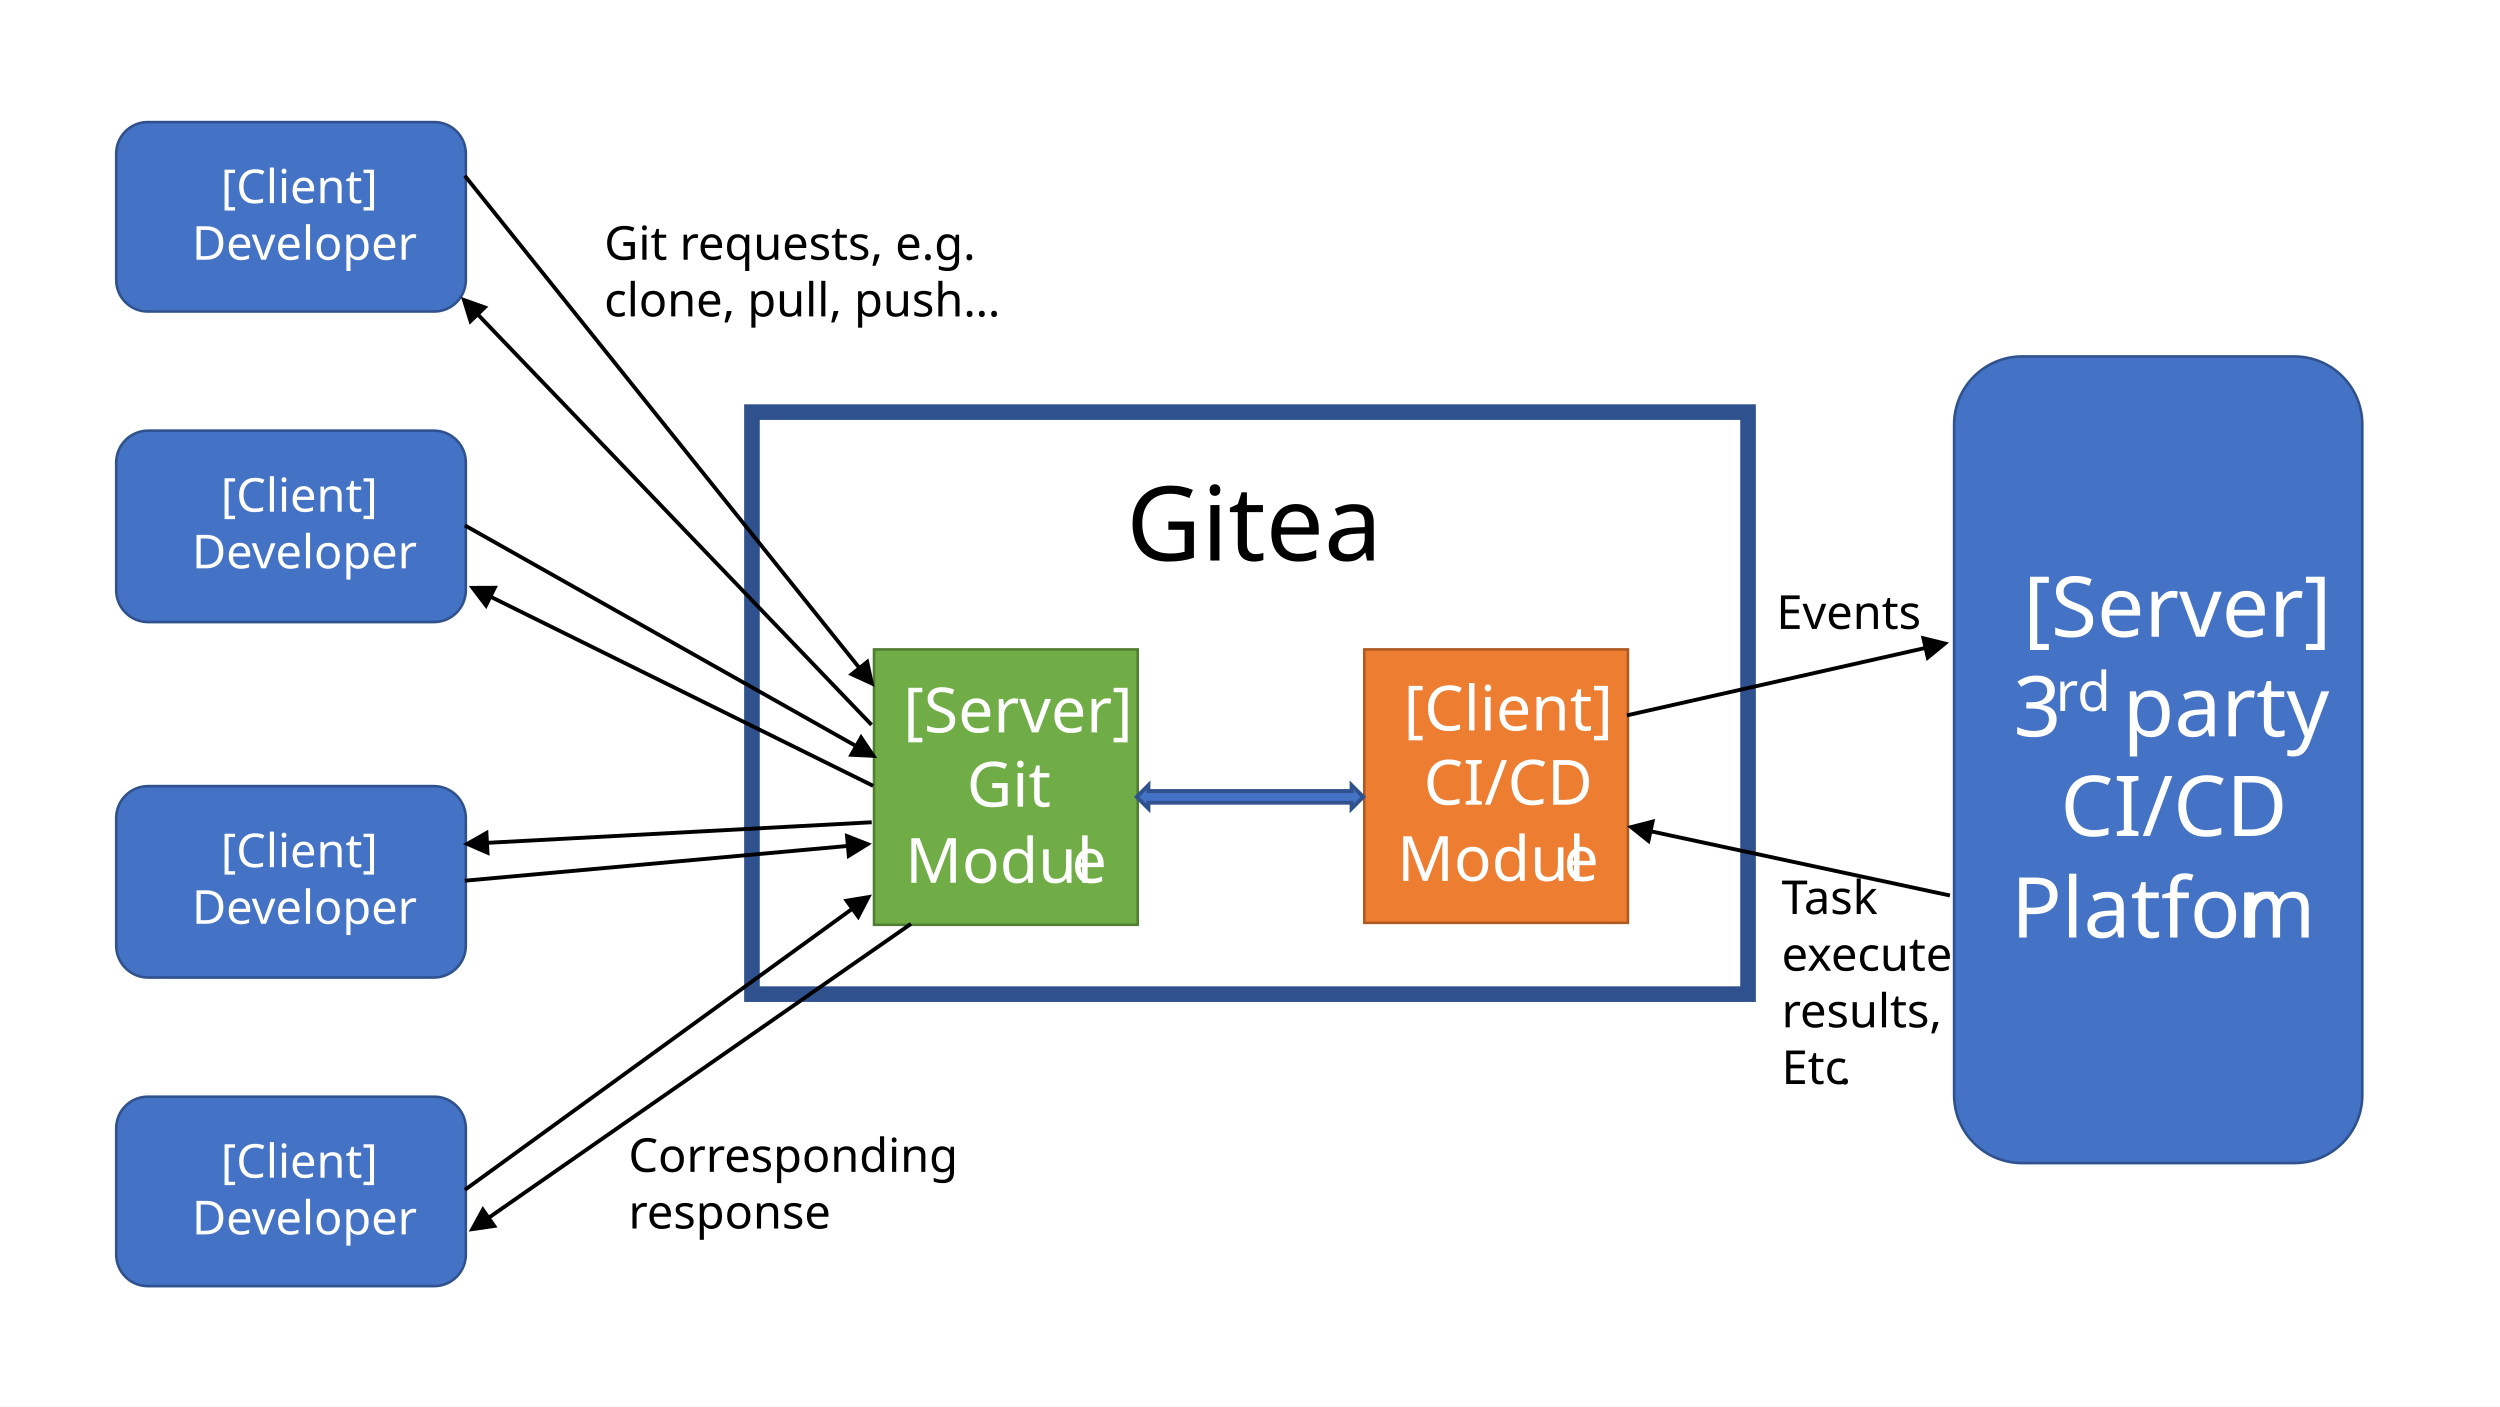
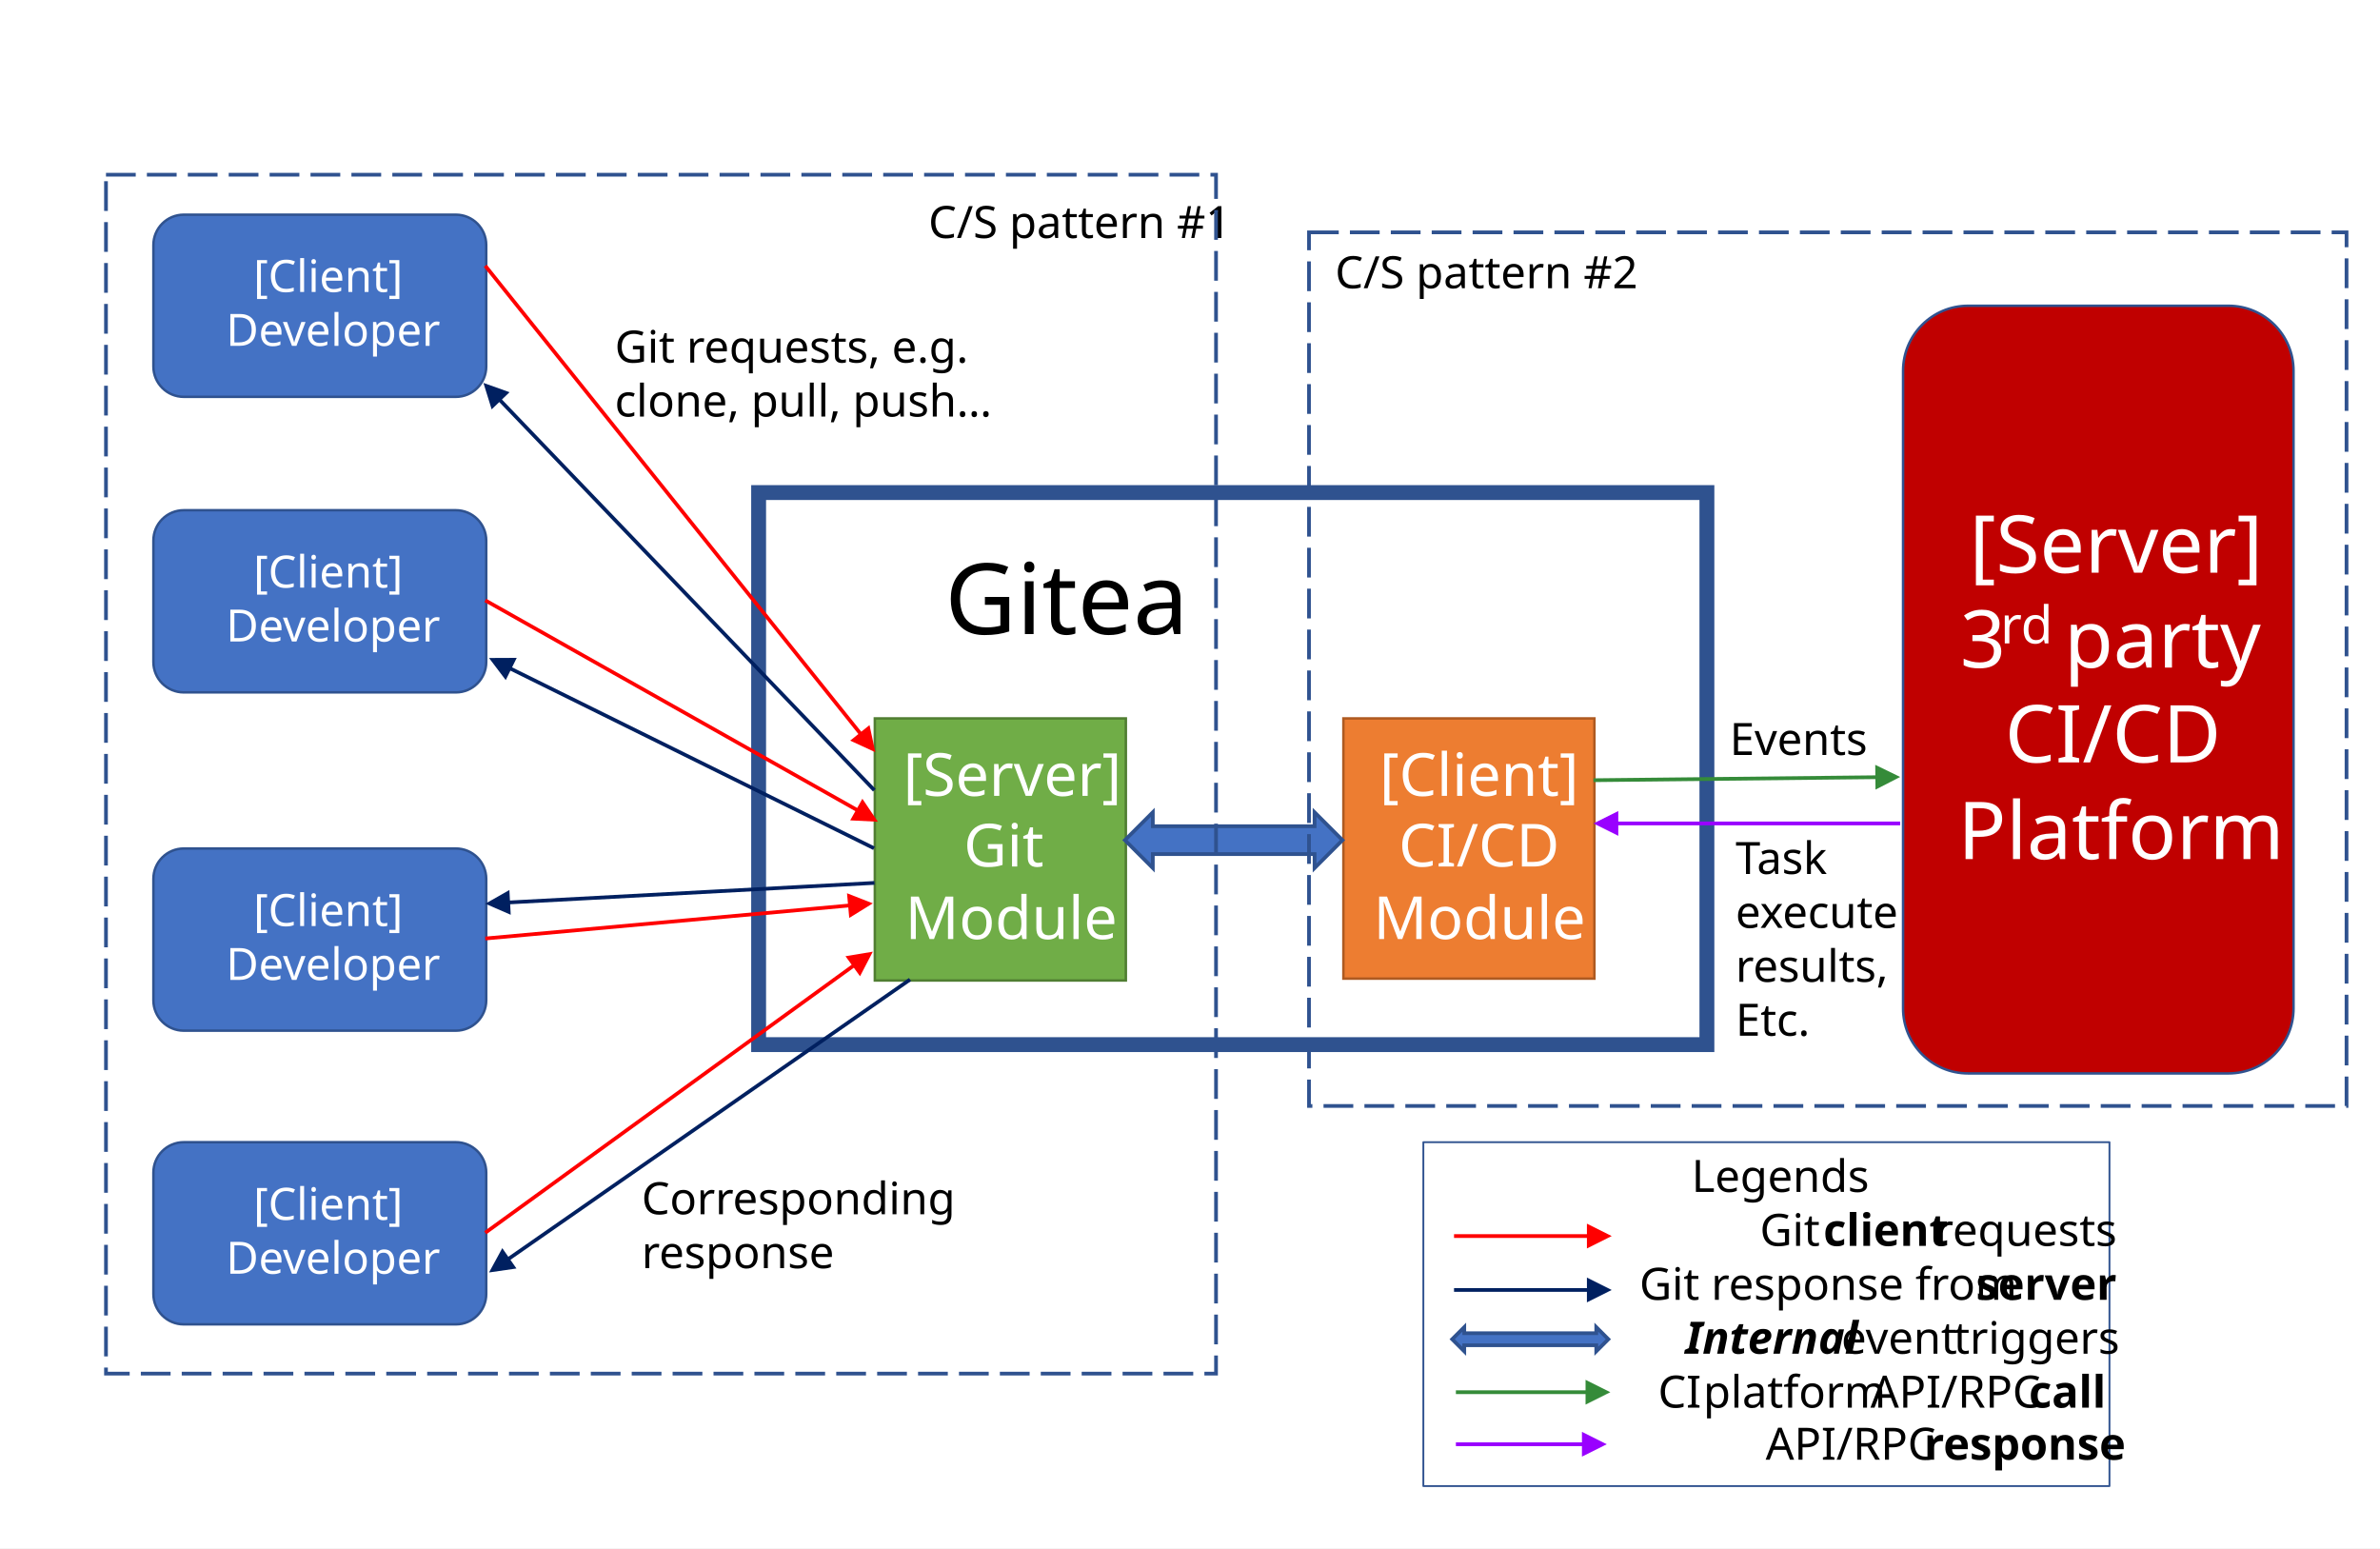
- <svg xmlns="http://www.w3.org/2000/svg" width="1280" height="720" overflow="hidden">
+ <svg xmlns="http://www.w3.org/2000/svg" width="1280" height="833" overflow="hidden">
  <defs>
    <clipPath id="clip0">
-       <rect x="0" y="0" width="1280" height="720" />
+       <rect x="0" y="0" width="1280" height="833" />
    </clipPath>
  </defs>
  <g clip-path="url(#clip0)">
-     <rect x="0" y="0" width="1280" height="720" fill="#FFFFFF" />
-     <rect x="385" y="211" width="510" height="298" stroke="#2F528F" stroke-width="8" stroke-miterlimit="8" fill="none" />
-     <text font-family="Calibri,Calibri_MSFontService,sans-serif" font-weight="400" font-size="53" transform="translate(576.619 287)">Gitea</text>
-     <path d="M59.5 78.667C59.5 69.738 66.738 62.5 75.667 62.5L222.333 62.5C231.262 62.5 238.5 69.738 238.5 78.667L238.5 143.333C238.5 152.262 231.262 159.5 222.333 159.5L75.667 159.5C66.738 159.5 59.5 152.262 59.5 143.333Z" stroke="#2F528F" stroke-width="1.333" stroke-miterlimit="8" fill="#4472C4" fill-rule="evenodd" />
-     <text fill="#FFFFFF" font-family="Calibri,Calibri_MSFontService,sans-serif" font-weight="400" font-size="24" transform="translate(113.055 104)">[Client]</text>
-     <text fill="#FFFFFF" font-family="Calibri,Calibri_MSFontService,sans-serif" font-weight="400" font-size="24" transform="translate(98.2882 133)">Developer</text>
-     <path d="M59.5 236.834C59.5 227.813 66.813 220.5 75.834 220.5L222.166 220.5C231.187 220.5 238.5 227.813 238.5 236.834L238.5 302.166C238.5 311.187 231.187 318.5 222.166 318.5L75.834 318.5C66.813 318.5 59.5 311.187 59.5 302.166Z" stroke="#2F528F" stroke-width="1.333" stroke-miterlimit="8" fill="#4472C4" fill-rule="evenodd" />
-     <text fill="#FFFFFF" font-family="Calibri,Calibri_MSFontService,sans-serif" font-weight="400" font-size="24" transform="translate(113.055 262)">[Client]</text>
-     <text fill="#FFFFFF" font-family="Calibri,Calibri_MSFontService,sans-serif" font-weight="400" font-size="24" transform="translate(98.2882 291)">Developer</text>
-     <path d="M59.5 418.834C59.5 409.813 66.813 402.5 75.834 402.5L222.166 402.5C231.187 402.5 238.5 409.813 238.5 418.834L238.5 484.166C238.5 493.187 231.187 500.5 222.166 500.5L75.834 500.5C66.813 500.5 59.5 493.187 59.5 484.166Z" stroke="#2F528F" stroke-width="1.333" stroke-miterlimit="8" fill="#4472C4" fill-rule="evenodd" />
-     <text fill="#FFFFFF" font-family="Calibri,Calibri_MSFontService,sans-serif" font-weight="400" font-size="24" transform="translate(113.055 444)">[Client]</text>
-     <text fill="#FFFFFF" font-family="Calibri,Calibri_MSFontService,sans-serif" font-weight="400" font-size="24" transform="translate(98.2882 473)">Developer</text>
-     <path d="M59.5 577.667C59.5 568.738 66.738 561.5 75.667 561.5L222.333 561.5C231.262 561.5 238.5 568.738 238.5 577.667L238.5 642.333C238.5 651.262 231.262 658.5 222.333 658.5L75.667 658.5C66.738 658.5 59.5 651.262 59.5 642.333Z" stroke="#2F528F" stroke-width="1.333" stroke-miterlimit="8" fill="#4472C4" fill-rule="evenodd" />
-     <text fill="#FFFFFF" font-family="Calibri,Calibri_MSFontService,sans-serif" font-weight="400" font-size="24" transform="translate(113.055 603)">[Client]</text>
-     <text fill="#FFFFFF" font-family="Calibri,Calibri_MSFontService,sans-serif" font-weight="400" font-size="24" transform="translate(98.2882 632)">Developer</text>
-     <rect x="447.5" y="332.5" width="135" height="141" stroke="#507E32" stroke-width="1.333" stroke-miterlimit="8" fill="#70AD47" />
-     <text fill="#FFFFFF" font-family="Calibri,Calibri_MSFontService,sans-serif" font-weight="400" font-size="32" transform="translate(462.5 375)">[Server]</text>
-     <text fill="#FFFFFF" font-family="Calibri,Calibri_MSFontService,sans-serif" font-weight="400" font-size="32" transform="translate(494.993 413)">Git</text>
-     <text fill="#FFFFFF" font-family="Calibri,Calibri_MSFontService,sans-serif" font-weight="400" font-size="32" transform="translate(463.493 452)">Modul</text>
-     <text fill="#FFFFFF" font-family="Calibri,Calibri_MSFontService,sans-serif" font-weight="400" font-size="32" transform="translate(548.66 452)">e</text>
-     <path d="M238.78 89.374 441.049 341.697 439.489 342.948 237.22 90.626ZM444.637 337.113 447.775 351.686 434.234 345.452Z" />
-     <path d="M238.491 268.129 439.173 381.328 438.19 383.07 237.509 269.871ZM440.795 375.737 449.133 388.094 434.245 387.35Z" />
-     <path d="M0.09-0.996 196.556 16.834 196.375 18.825-0.09 0.996ZM195.74 11.069 208.416 18.914 194.535 24.348Z" transform="matrix(1 0 0 -1 238 450.914)" />
-     <path d="M0.587-0.809 199.291 143.361 198.116 144.98-0.587 0.809ZM201.54 137.992 208.416 151.218 193.709 148.784Z" transform="matrix(1 0 0 -1 238 609.218)" />
-     <path d="M445.506 371.821 243.586 161.352 245.029 159.967 446.949 370.436ZM240.42 166.237 236 152 250.041 157.006Z" />
-     <path d="M446.615 403.256 250.314 306.214 251.201 304.422 447.501 401.464ZM248.998 311.885 240 300 254.907 299.932Z" />
-     <path d="M0.053-0.999 197.393 9.558 197.286 11.555-0.053 0.999ZM196.364 3.828 209.322 11.198 195.652 17.142Z" transform="matrix(-1 0 0 1 446.322 421)" />
-     <path d="M0.571-0.821 217.146 149.909 216.003 151.551-0.571 0.821ZM219.289 144.496 226.424 157.585 211.672 155.44Z" transform="matrix(-1 0 0 1 466.424 473)" />
-     <text font-family="Calibri,Calibri_MSFontService,sans-serif" font-weight="400" font-size="24" transform="translate(309.374 133)">Git requests, e.g.</text>
-     <text font-family="Calibri,Calibri_MSFontService,sans-serif" font-weight="400" font-size="24" transform="translate(309.374 162)">clone, pull, push…</text>
-     <text font-family="Calibri,Calibri_MSFontService,sans-serif" font-weight="400" font-size="24" transform="translate(321.769 600)">Corresponding</text>
-     <text font-family="Calibri,Calibri_MSFontService,sans-serif" font-weight="400" font-size="24" transform="translate(321.769 629)">response</text>
-     <rect x="698.5" y="332.5" width="135" height="140" stroke="#AE5A21" stroke-width="1.333" stroke-miterlimit="8" fill="#ED7D31" />
-     <text fill="#FFFFFF" font-family="Calibri,Calibri_MSFontService,sans-serif" font-weight="400" font-size="32" transform="translate(718.66 374)">[Client]</text>
-     <text fill="#FFFFFF" font-family="Calibri,Calibri_MSFontService,sans-serif" font-weight="400" font-size="32" transform="translate(728.927 412)">CI/CD</text>
-     <text fill="#FFFFFF" font-family="Calibri,Calibri_MSFontService,sans-serif" font-weight="400" font-size="32" transform="translate(715.34 451)">Modul</text>
-     <text fill="#FFFFFF" font-family="Calibri,Calibri_MSFontService,sans-serif" font-weight="400" font-size="32" transform="translate(800.507 451)">e</text>
-     <path d="M582 408 588 402 588 405 692 405 692 402 698 408 692 414 692 411 588 411 588 414Z" stroke="#2F528F" stroke-width="2" stroke-miterlimit="8" fill="#4472C4" fill-rule="evenodd" />
-     <path d="M1000.5 217.334C1000.5 198.096 1016.1 182.5 1035.33 182.5L1174.67 182.5C1193.9 182.5 1209.5 198.096 1209.5 217.334L1209.5 560.666C1209.5 579.904 1193.9 595.5 1174.67 595.5L1035.33 595.5C1016.1 595.5 1000.5 579.904 1000.5 560.666Z" stroke="#2F528F" stroke-width="1.333" stroke-miterlimit="8" fill="#4472C4" fill-rule="evenodd" />
-     <text fill="#FFFFFF" font-family="Calibri,Calibri_MSFontService,sans-serif" font-weight="400" font-size="43" transform="translate(1035.93 326)">[Server]</text>
-     <text fill="#FFFFFF" font-family="Calibri,Calibri_MSFontService,sans-serif" font-weight="400" font-size="43" transform="translate(1030.85 377)">3</text>
-     <text fill="#FFFFFF" font-family="Calibri,Calibri_MSFontService,sans-serif" font-weight="400" font-size="28" transform="translate(1052.52 364)">rd</text>
-     <text fill="#FFFFFF" font-family="Calibri,Calibri_MSFontService,sans-serif" font-weight="400" font-size="43" transform="translate(1086.8 377)">party</text>
-     <text fill="#FFFFFF" font-family="Calibri,Calibri_MSFontService,sans-serif" font-weight="400" font-size="43" transform="translate(1054.91 428)">CI/CD</text>
-     <text fill="#FFFFFF" font-family="Calibri,Calibri_MSFontService,sans-serif" font-weight="400" font-size="43" transform="translate(1029.64 480)">Platfor</text>
-     <text fill="#FFFFFF" font-family="Calibri,Calibri_MSFontService,sans-serif" font-weight="400" font-size="43" transform="translate(1145.35 480)">m</text>
-     <path d="M0.22-0.975 153.453 33.635 153.012 35.586-0.22 0.975ZM153.401 27.813 164.938 37.254 150.463 40.819Z" transform="matrix(1 0 0 -1 833 366.254)" />
-     <path d="M998.153 459.481 844.523 426.497 844.943 424.541 998.573 457.526ZM844.637 432.317 833 423 847.436 419.281Z" />
-     <text font-family="Calibri,Calibri_MSFontService,sans-serif" font-weight="400" font-size="24" transform="translate(912.201 468)">Task</text>
-     <text font-family="Calibri,Calibri_MSFontService,sans-serif" font-weight="400" font-size="24" transform="translate(912.201 497)">execute</text>
-     <text font-family="Calibri,Calibri_MSFontService,sans-serif" font-weight="400" font-size="24" transform="translate(912.201 526)">results,</text>
-     <text font-family="Calibri,Calibri_MSFontService,sans-serif" font-weight="400" font-size="24" transform="translate(912.201 555)">Etc</text>
-     <text font-family="Calibri,Calibri_MSFontService,sans-serif" font-weight="400" font-size="24" transform="translate(941.461 555)">.</text>
-     <text font-family="Calibri,Calibri_MSFontService,sans-serif" font-weight="400" font-size="24" transform="translate(909.519 322)">Events</text>
+     <rect x="0" y="0" width="1280" height="832.667" fill="#FFFFFF" />
+     <rect x="408" y="264.894" width="510" height="296.881" stroke="#2F528F" stroke-width="8" stroke-miterlimit="8" fill="none" />
+     <text font-family="Calibri,Calibri_MSFontService,sans-serif" font-weight="400" font-size="53" transform="matrix(1 0 0 0.9996 508.121 341)">Gitea</text>
+     <path d="M82.5 131.781C82.5 122.764 89.813 115.454 98.834 115.454L245.166 115.454C254.187 115.454 261.5 122.764 261.5 131.781L261.5 197.087C261.5 206.105 254.187 213.415 245.166 213.415L98.834 213.415C89.813 213.415 82.5 206.105 82.5 197.087Z" stroke="#2F528F" stroke-width="1.333" stroke-miterlimit="8" fill="#4472C4" fill-rule="evenodd" />
+     <text fill="#FFFFFF" font-family="Calibri,Calibri_MSFontService,sans-serif" font-weight="400" font-size="24" transform="matrix(1 0 0 0.9996 136.327 157)">[Client]</text>
+     <text fill="#FFFFFF" font-family="Calibri,Calibri_MSFontService,sans-serif" font-weight="400" font-size="24" transform="matrix(1 0 0 0.9996 121.561 186)">Developer</text>
+     <path d="M82.5 290.717C82.5 281.7 89.813 274.39 98.834 274.39L245.166 274.39C254.187 274.39 261.5 281.7 261.5 290.717L261.5 356.024C261.5 365.041 254.187 372.351 245.166 372.351L98.834 372.351C89.813 372.351 82.5 365.041 82.5 356.024Z" stroke="#2F528F" stroke-width="1.333" stroke-miterlimit="8" fill="#4472C4" fill-rule="evenodd" />
+     <text fill="#FFFFFF" font-family="Calibri,Calibri_MSFontService,sans-serif" font-weight="400" font-size="24" transform="matrix(1 0 0 0.9996 136.327 316)">[Client]</text>
+     <text fill="#FFFFFF" font-family="Calibri,Calibri_MSFontService,sans-serif" font-weight="400" font-size="24" transform="matrix(1 0 0 0.9996 121.561 345)">Developer</text>
+     <path d="M82.5 472.645C82.5 463.627 89.813 456.317 98.834 456.317L245.166 456.317C254.187 456.317 261.5 463.627 261.5 472.645L261.5 537.951C261.5 546.968 254.187 554.278 245.166 554.278L98.834 554.278C89.813 554.278 82.5 546.968 82.5 537.951Z" stroke="#2F528F" stroke-width="1.333" stroke-miterlimit="8" fill="#4472C4" fill-rule="evenodd" />
+     <text fill="#FFFFFF" font-family="Calibri,Calibri_MSFontService,sans-serif" font-weight="400" font-size="24" transform="matrix(1 0 0 0.9996 136.327 498)">[Client]</text>
+     <text fill="#FFFFFF" font-family="Calibri,Calibri_MSFontService,sans-serif" font-weight="400" font-size="24" transform="matrix(1 0 0 0.9996 121.561 527)">Developer</text>
+     <path d="M82.5 630.581C82.5 621.564 89.813 614.254 98.834 614.254L245.166 614.254C254.187 614.254 261.5 621.564 261.5 630.581L261.5 695.888C261.5 704.905 254.187 712.215 245.166 712.215L98.834 712.215C89.813 712.215 82.5 704.905 82.5 695.888Z" stroke="#2F528F" stroke-width="1.333" stroke-miterlimit="8" fill="#4472C4" fill-rule="evenodd" />
+     <text fill="#FFFFFF" font-family="Calibri,Calibri_MSFontService,sans-serif" font-weight="400" font-size="24" transform="matrix(1 0 0 0.9996 136.327 656)">[Client]</text>
+     <text fill="#FFFFFF" font-family="Calibri,Calibri_MSFontService,sans-serif" font-weight="400" font-size="24" transform="matrix(1 0 0 0.9996 121.561 685)">Developer</text>
+     <rect x="470.5" y="386.345" width="135" height="140.944" stroke="#507E32" stroke-width="1.333" stroke-miterlimit="8" fill="#70AD47" />
+     <text fill="#FFFFFF" font-family="Calibri,Calibri_MSFontService,sans-serif" font-weight="400" font-size="32" transform="matrix(1 0 0 0.9996 485.773 428)">[Server]</text>
+     <text fill="#FFFFFF" font-family="Calibri,Calibri_MSFontService,sans-serif" font-weight="400" font-size="32" transform="matrix(1 0 0 0.9996 518.266 466)">Git</text>
+     <text fill="#FFFFFF" font-family="Calibri,Calibri_MSFontService,sans-serif" font-weight="400" font-size="32" transform="matrix(1 0 0 0.9996 486.766 505)">Module</text>
+     <path d="M261.78 142.318 464.049 394.539 462.489 395.79 260.22 143.568ZM467.637 389.957 470.775 404.524 457.234 398.293Z" fill="#FF0000" />
+     <path d="M261.491 322 462.173 435.153 461.19 436.895 260.509 323.741ZM463.795 429.565 472.133 441.917 457.245 441.174Z" fill="#FF0000" />
+     <path d="M0.09-0.996 196.477 16.827 196.297 18.818-0.09 0.996ZM195.662 11.065 208.333 18.906 194.457 24.338Z" fill="#FF0000" transform="matrix(1.0004 0 0 -1 261 504.712)" />
+     <path d="M0.587-0.809 199.211 143.304 198.037 144.922-0.587 0.809ZM201.459 137.937 208.333 151.158 193.632 148.724Z" fill="#FF0000" transform="matrix(1.0004 0 0 -1 261 662.953)" />
+     <path d="M469.506 425.651 267.586 215.266 269.029 213.882 470.949 424.267ZM264.42 220.149 260 205.918 274.041 210.922Z" fill="#002060" />
+     <path d="M469.615 457.074 273.314 360.07 274.201 358.278 470.501 455.281ZM271.998 365.739 263 353.858 277.907 353.791Z" fill="#002060" />
+     <path d="M0.053-0.998 197.314 9.554 197.207 11.55-0.053 0.998ZM196.285 3.827 209.238 11.193 195.573 17.136Z" fill="#002060" transform="matrix(-1.0004 0 0 1 470.322 474.81)" />
+     <path d="M0.571-0.82 217.059 149.849 215.917 151.49-0.571 0.82ZM219.201 144.439 226.334 157.522 211.588 155.378Z" fill="#002060" transform="matrix(-1.0004 0 0 1 489.424 526.789)" />
+     <text font-family="Calibri,Calibri_MSFontService,sans-serif" font-weight="400" font-size="24" transform="matrix(1 0 0 0.9996 330.631 195)">Git requests, e.g.</text>
+     <text font-family="Calibri,Calibri_MSFontService,sans-serif" font-weight="400" font-size="24" transform="matrix(1 0 0 0.9996 330.631 224)">clone, pull, push…</text>
+     <text font-family="Calibri,Calibri_MSFontService,sans-serif" font-weight="400" font-size="24" transform="matrix(1 0 0 0.9996 345.042 653)">Corresponding</text>
+     <text font-family="Calibri,Calibri_MSFontService,sans-serif" font-weight="400" font-size="24" transform="matrix(1 0 0 0.9996 345.042 682)">response</text>
+     <rect x="722.5" y="386.345" width="135" height="139.944" stroke="#AE5A21" stroke-width="1.333" stroke-miterlimit="8" fill="#ED7D31" />
+     <text fill="#FFFFFF" font-family="Calibri,Calibri_MSFontService,sans-serif" font-weight="400" font-size="32" transform="matrix(1 0 0 0.9996 741.933 428)">[Client]</text>
+     <text fill="#FFFFFF" font-family="Calibri,Calibri_MSFontService,sans-serif" font-weight="400" font-size="32" transform="matrix(1 0 0 0.9996 752.199 466)">CI/CD</text>
+     <text fill="#FFFFFF" font-family="Calibri,Calibri_MSFontService,sans-serif" font-weight="400" font-size="32" transform="matrix(1 0 0 0.9996 738.613 505)">Module</text>
+     <path d="M605 451.819 620 436.825 620 444.322 707 444.322 707 436.825 722 451.819 707 466.813 707 459.316 620 459.316 620 466.813Z" stroke="#2F528F" stroke-width="2" stroke-miterlimit="8" fill="#4472C4" fill-rule="evenodd" />
+     <path d="M1023.5 199.421C1023.5 180.098 1039.17 164.434 1058.5 164.434L1198.5 164.434C1217.83 164.434 1233.5 180.098 1233.5 199.421L1233.5 542.282C1233.5 561.605 1217.83 577.269 1198.5 577.269L1058.5 577.269C1039.17 577.269 1023.5 561.605 1023.5 542.282Z" stroke="#2F528F" stroke-width="1.333" stroke-miterlimit="8" fill="#C00000" fill-rule="evenodd" />
+     <text fill="#FFFFFF" font-family="Calibri,Calibri_MSFontService,sans-serif" font-weight="400" font-size="43" transform="matrix(1 0 0 0.9996 1059.24 308)">[Server]</text>
+     <text fill="#FFFFFF" font-family="Calibri,Calibri_MSFontService,sans-serif" font-weight="400" font-size="43" transform="matrix(1 0 0 0.9996 1054.16 359)">3</text>
+     <text fill="#FFFFFF" font-family="Calibri,Calibri_MSFontService,sans-serif" font-weight="400" font-size="28" transform="matrix(1 0 0 0.9996 1075.83 346)">rd</text>
+     <text fill="#FFFFFF" font-family="Calibri,Calibri_MSFontService,sans-serif" font-weight="400" font-size="43" transform="matrix(1 0 0 0.9996 1110.11 359)">party</text>
+     <text fill="#FFFFFF" font-family="Calibri,Calibri_MSFontService,sans-serif" font-weight="400" font-size="43" transform="matrix(1 0 0 0.9996 1078.22 410)">CI/CD</text>
+     <text fill="#FFFFFF" font-family="Calibri,Calibri_MSFontService,sans-serif" font-weight="400" font-size="43" transform="matrix(1 0 0 0.9996 1052.95 462)">Platform</text>
+     <path d="M0.011-1 152.888 0.623 152.867 2.622-0.011 1ZM151.615-5.055 164.872 1.75 151.474 8.272Z" fill="#358B39" transform="matrix(1.0004 0 0 -1 857 419.582)" />
+     <path d="M6.3627e-07-1 152.876-1 152.876 1-6.3627e-07 1ZM151.544-6.664 164.872 0 151.544 6.664Z" fill="#9900FF" transform="matrix(-1.0004 0 0 1 1021.94 442.823)" />
+     <text font-family="Calibri,Calibri_MSFontService,sans-serif" font-weight="400" font-size="24" transform="matrix(1 0 0 0.9996 933.423 470)">Task</text>
+     <text font-family="Calibri,Calibri_MSFontService,sans-serif" font-weight="400" font-size="24" transform="matrix(1 0 0 0.9996 933.423 499)">execute</text>
+     <text font-family="Calibri,Calibri_MSFontService,sans-serif" font-weight="400" font-size="24" transform="matrix(1 0 0 0.9996 933.423 528)">results,</text>
+     <text font-family="Calibri,Calibri_MSFontService,sans-serif" font-weight="400" font-size="24" transform="matrix(1 0 0 0.9996 933.423 557)">Etc.</text>
+     <text font-family="Calibri,Calibri_MSFontService,sans-serif" font-weight="400" font-size="24" transform="matrix(1 0 0 0.9996 930.251 406)">Events</text>
+     <rect x="765.5" y="614.254" width="369" height="184.926" stroke="#2F528F" stroke-linejoin="round" stroke-miterlimit="10" fill="none" />
+     <text font-family="Calibri,Calibri_MSFontService,sans-serif" font-weight="400" font-size="24" transform="matrix(1 0 0 0.9996 909.754 641)">Legends</text>
+     <text font-family="Calibri,Calibri_MSFontService,sans-serif" font-weight="400" font-size="24" transform="matrix(1 0 0 0.9996 946.454 670)">Git</text>
+     <text font-family="Calibri,Calibri_MSFontService,sans-serif" font-weight="700" font-size="24" transform="matrix(1 0 0 0.9996 980.621 670)">client</text>
+     <text font-family="Calibri,Calibri_MSFontService,sans-serif" font-weight="400" font-size="24" transform="matrix(1 0 0 0.9996 1040.73 670)">requests</text>
+     <text font-family="Calibri,Calibri_MSFontService,sans-serif" font-weight="400" font-size="24" transform="matrix(1 0 0 0.9996 881.694 699)">Git response from</text>
+     <text font-family="Calibri,Calibri_MSFontService,sans-serif" font-weight="700" font-size="24" transform="matrix(1 0 0 0.9996 1062.66 699)">server</text>
+     <text font-family="Calibri,Calibri_MSFontService,sans-serif" font-style="italic" font-weight="700" font-size="24" transform="matrix(1 0 0 0.9996 906.387 728)">Internal</text>
+     <text font-family="Calibri,Calibri_MSFontService,sans-serif" font-weight="400" font-size="24" transform="matrix(1 0 0 0.9996 990.287 728)">event</text>
+     <text font-family="Calibri,Calibri_MSFontService,sans-serif" font-weight="400" font-size="24" transform="matrix(1 0 0 0.9996 1050.71 728)">triggers</text>
+     <text font-family="Calibri,Calibri_MSFontService,sans-serif" font-weight="400" font-size="24" transform="matrix(1 0 0 0.9996 891.687 757)">CI</text>
+     <text font-family="Calibri,Calibri_MSFontService,sans-serif" font-weight="400" font-size="24" transform="matrix(1 0 0 0.9996 916.021 757)">platform</text>
+     <text font-family="Calibri,Calibri_MSFontService,sans-serif" font-weight="400" font-size="24" transform="matrix(1 0 0 0.9996 1005.96 757)">API/RPC</text>
+     <text font-family="Calibri,Calibri_MSFontService,sans-serif" font-weight="700" font-size="24" transform="matrix(1 0 0 0.9996 1091.13 757)">call</text>
+     <text font-family="Calibri,Calibri_MSFontService,sans-serif" font-weight="400" font-size="24" transform="matrix(1 0 0 0.9996 949.587 785)">API/RPC</text>
+     <text font-family="Calibri,Calibri_MSFontService,sans-serif" font-weight="700" font-size="24" transform="matrix(1 0 0 0.9996 1034.75 785)">response</text>
+     <path d="M782 663.734 854.8 663.734 854.8 665.734 782 665.734ZM853.467 658.07 866.8 664.734 853.467 671.398Z" fill="#FF0000" />
+     <path d="M782 692.723 854.8 692.723 854.8 694.722 782 694.722ZM853.467 687.058 866.8 693.723 853.467 700.386Z" fill="#002060" />
+     <path d="M781 720.212 787.5 713.714 787.5 716.963 858.5 716.963 858.5 713.714 865 720.212 858.5 726.709 858.5 723.461 787.5 723.461 787.5 726.709Z" stroke="#2F528F" stroke-width="2" stroke-miterlimit="8" fill="#4472C4" fill-rule="evenodd" />
+     <text font-family="Calibri,Calibri_MSFontService,sans-serif" font-weight="400" font-size="24" transform="matrix(1 0 0 0.9996 499.297 128)">C/S pattern #1</text>
+     <text font-family="Calibri,Calibri_MSFontService,sans-serif" font-weight="400" font-size="24" transform="matrix(1 0 0 0.9996 718.032 155)">C/S pattern #2</text>
+     <rect x="57" y="93.962" width="597" height="644.742" stroke="#2F528F" stroke-width="2" stroke-miterlimit="8" stroke-dasharray="16 6" fill="none" />
+     <rect x="704" y="124.95" width="558" height="469.812" stroke="#2F528F" stroke-width="2" stroke-miterlimit="8" stroke-dasharray="16 6" fill="none" />
+     <path d="M783 747.701 854.069 747.701 854.069 749.7 783 749.7ZM852.736 742.036 866.069 748.701 852.736 755.364Z" fill="#358B39" />
+     <path d="M783 775.69 852.13 775.69 852.13 777.689 783 777.689ZM850.797 770.025 864.13 776.689 850.797 783.353Z" fill="#9900FF" />
  </g>
</svg>
